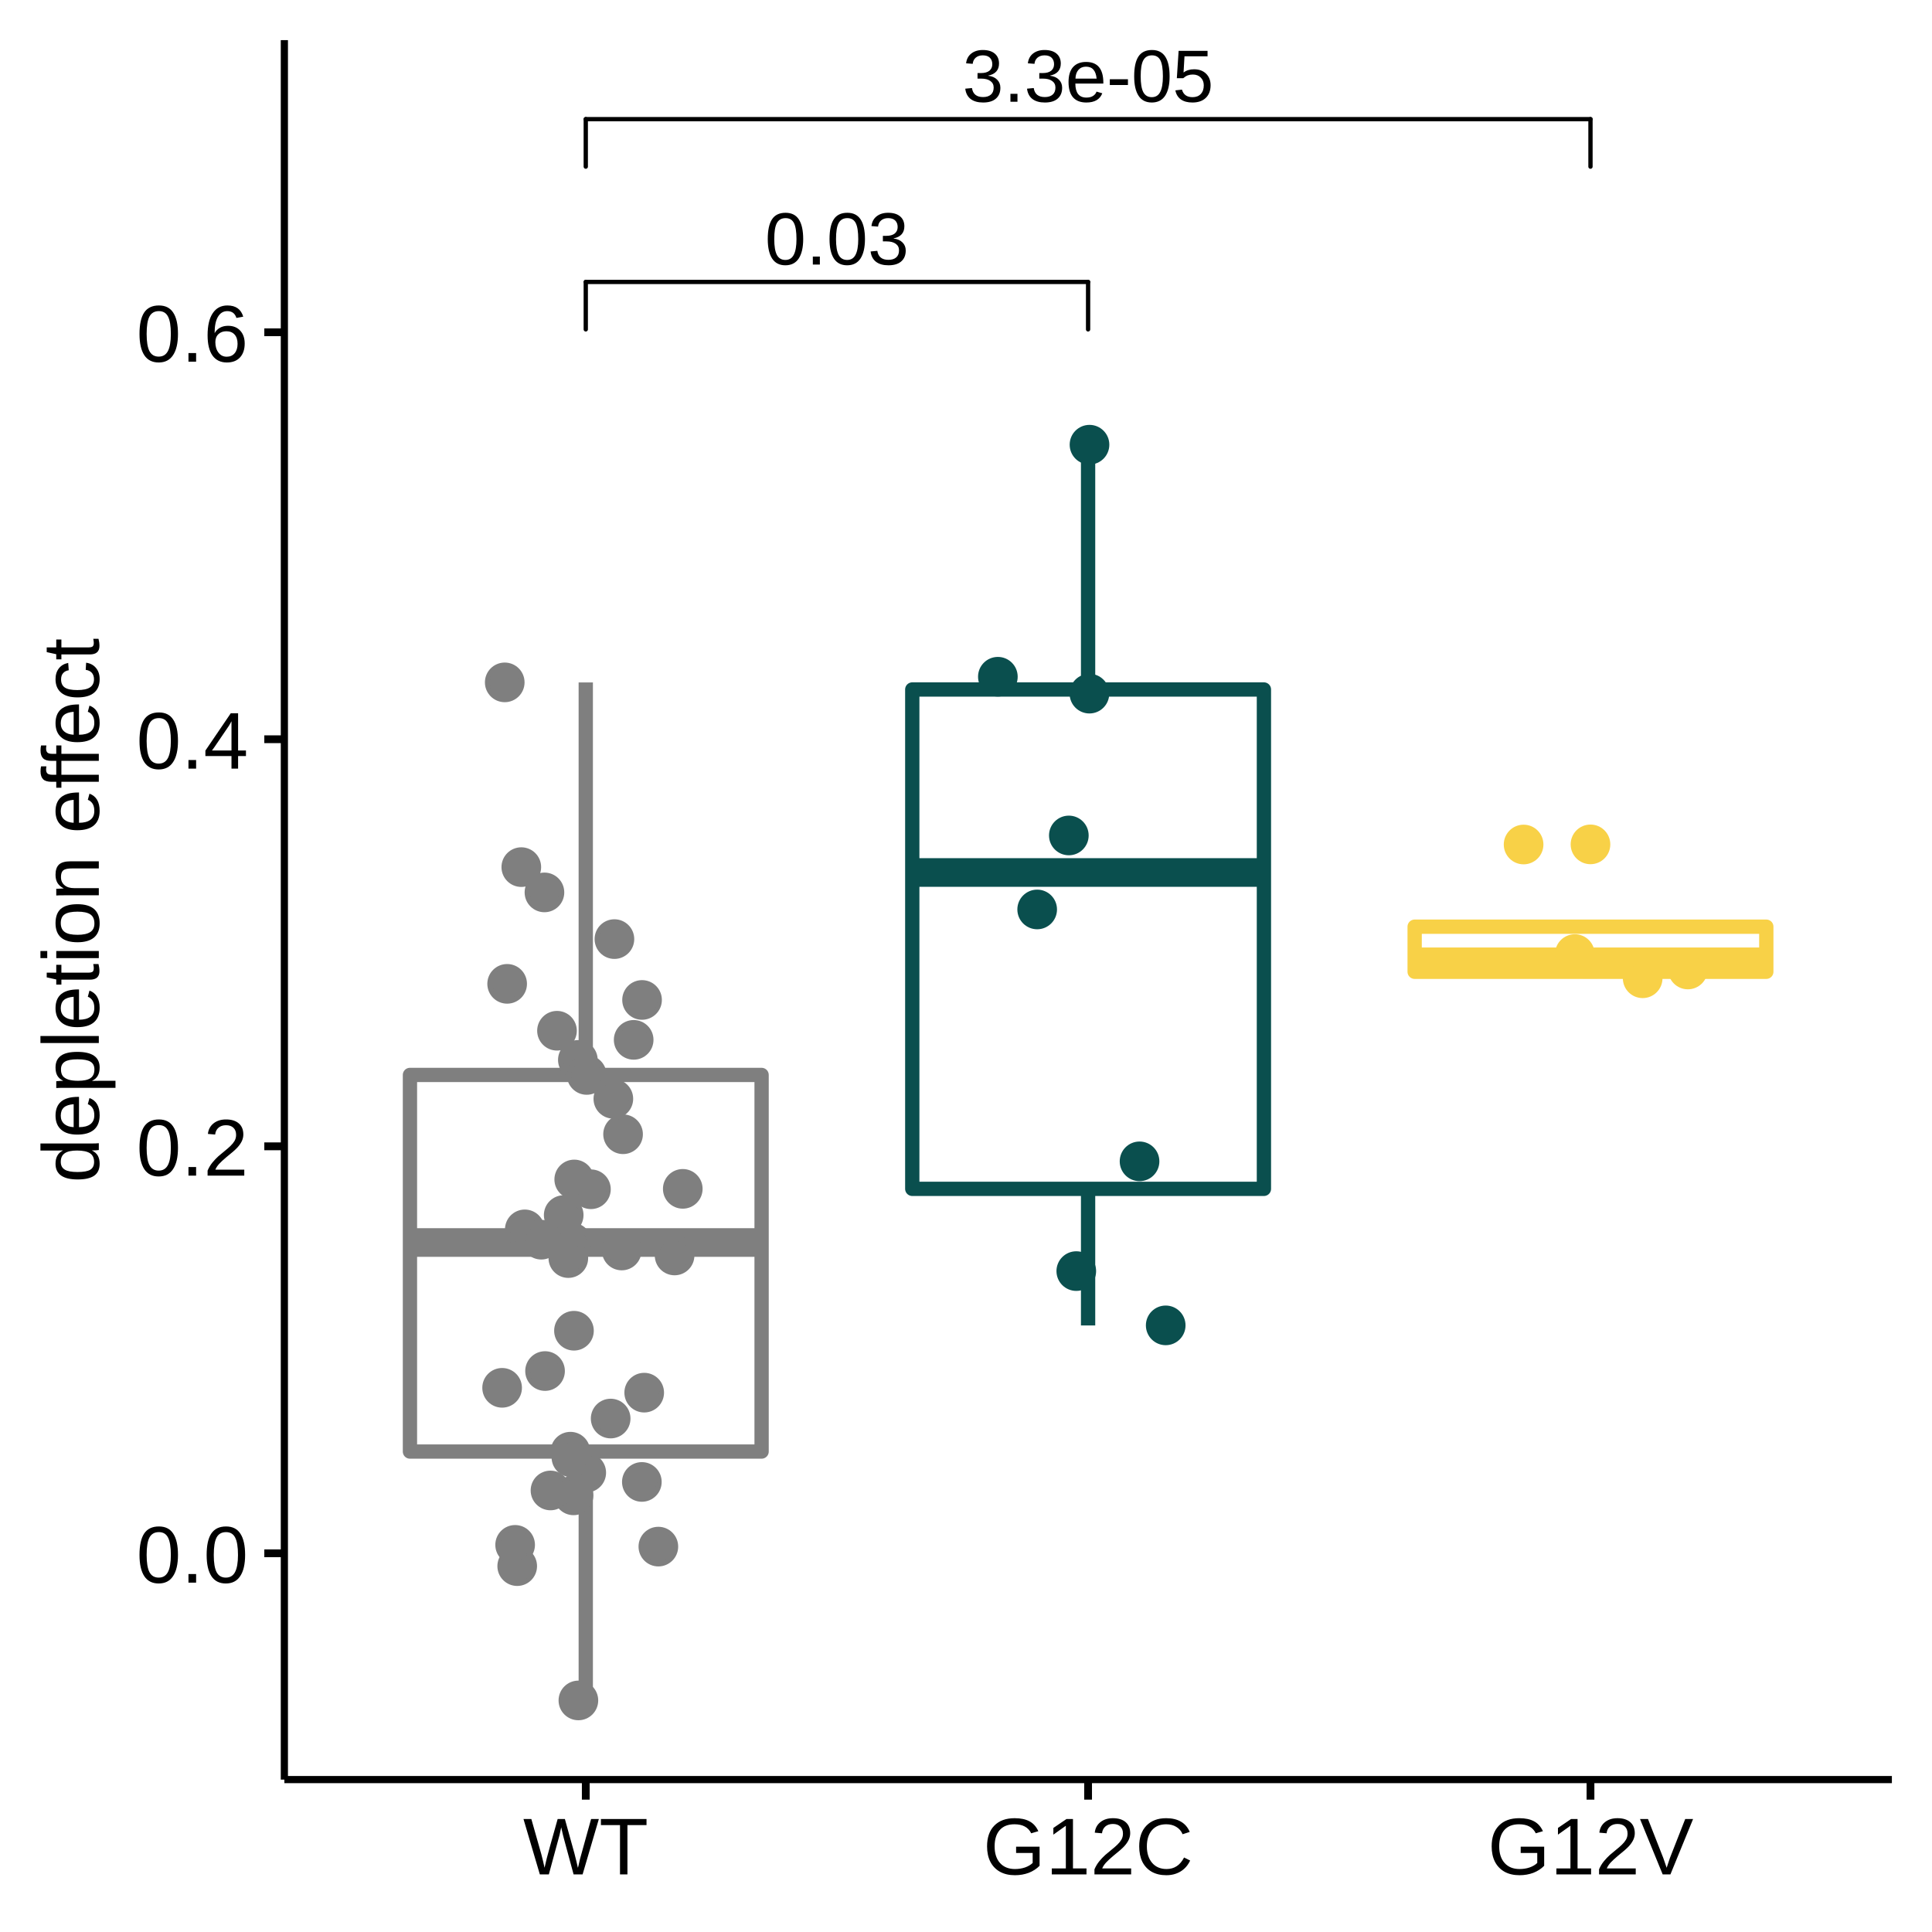
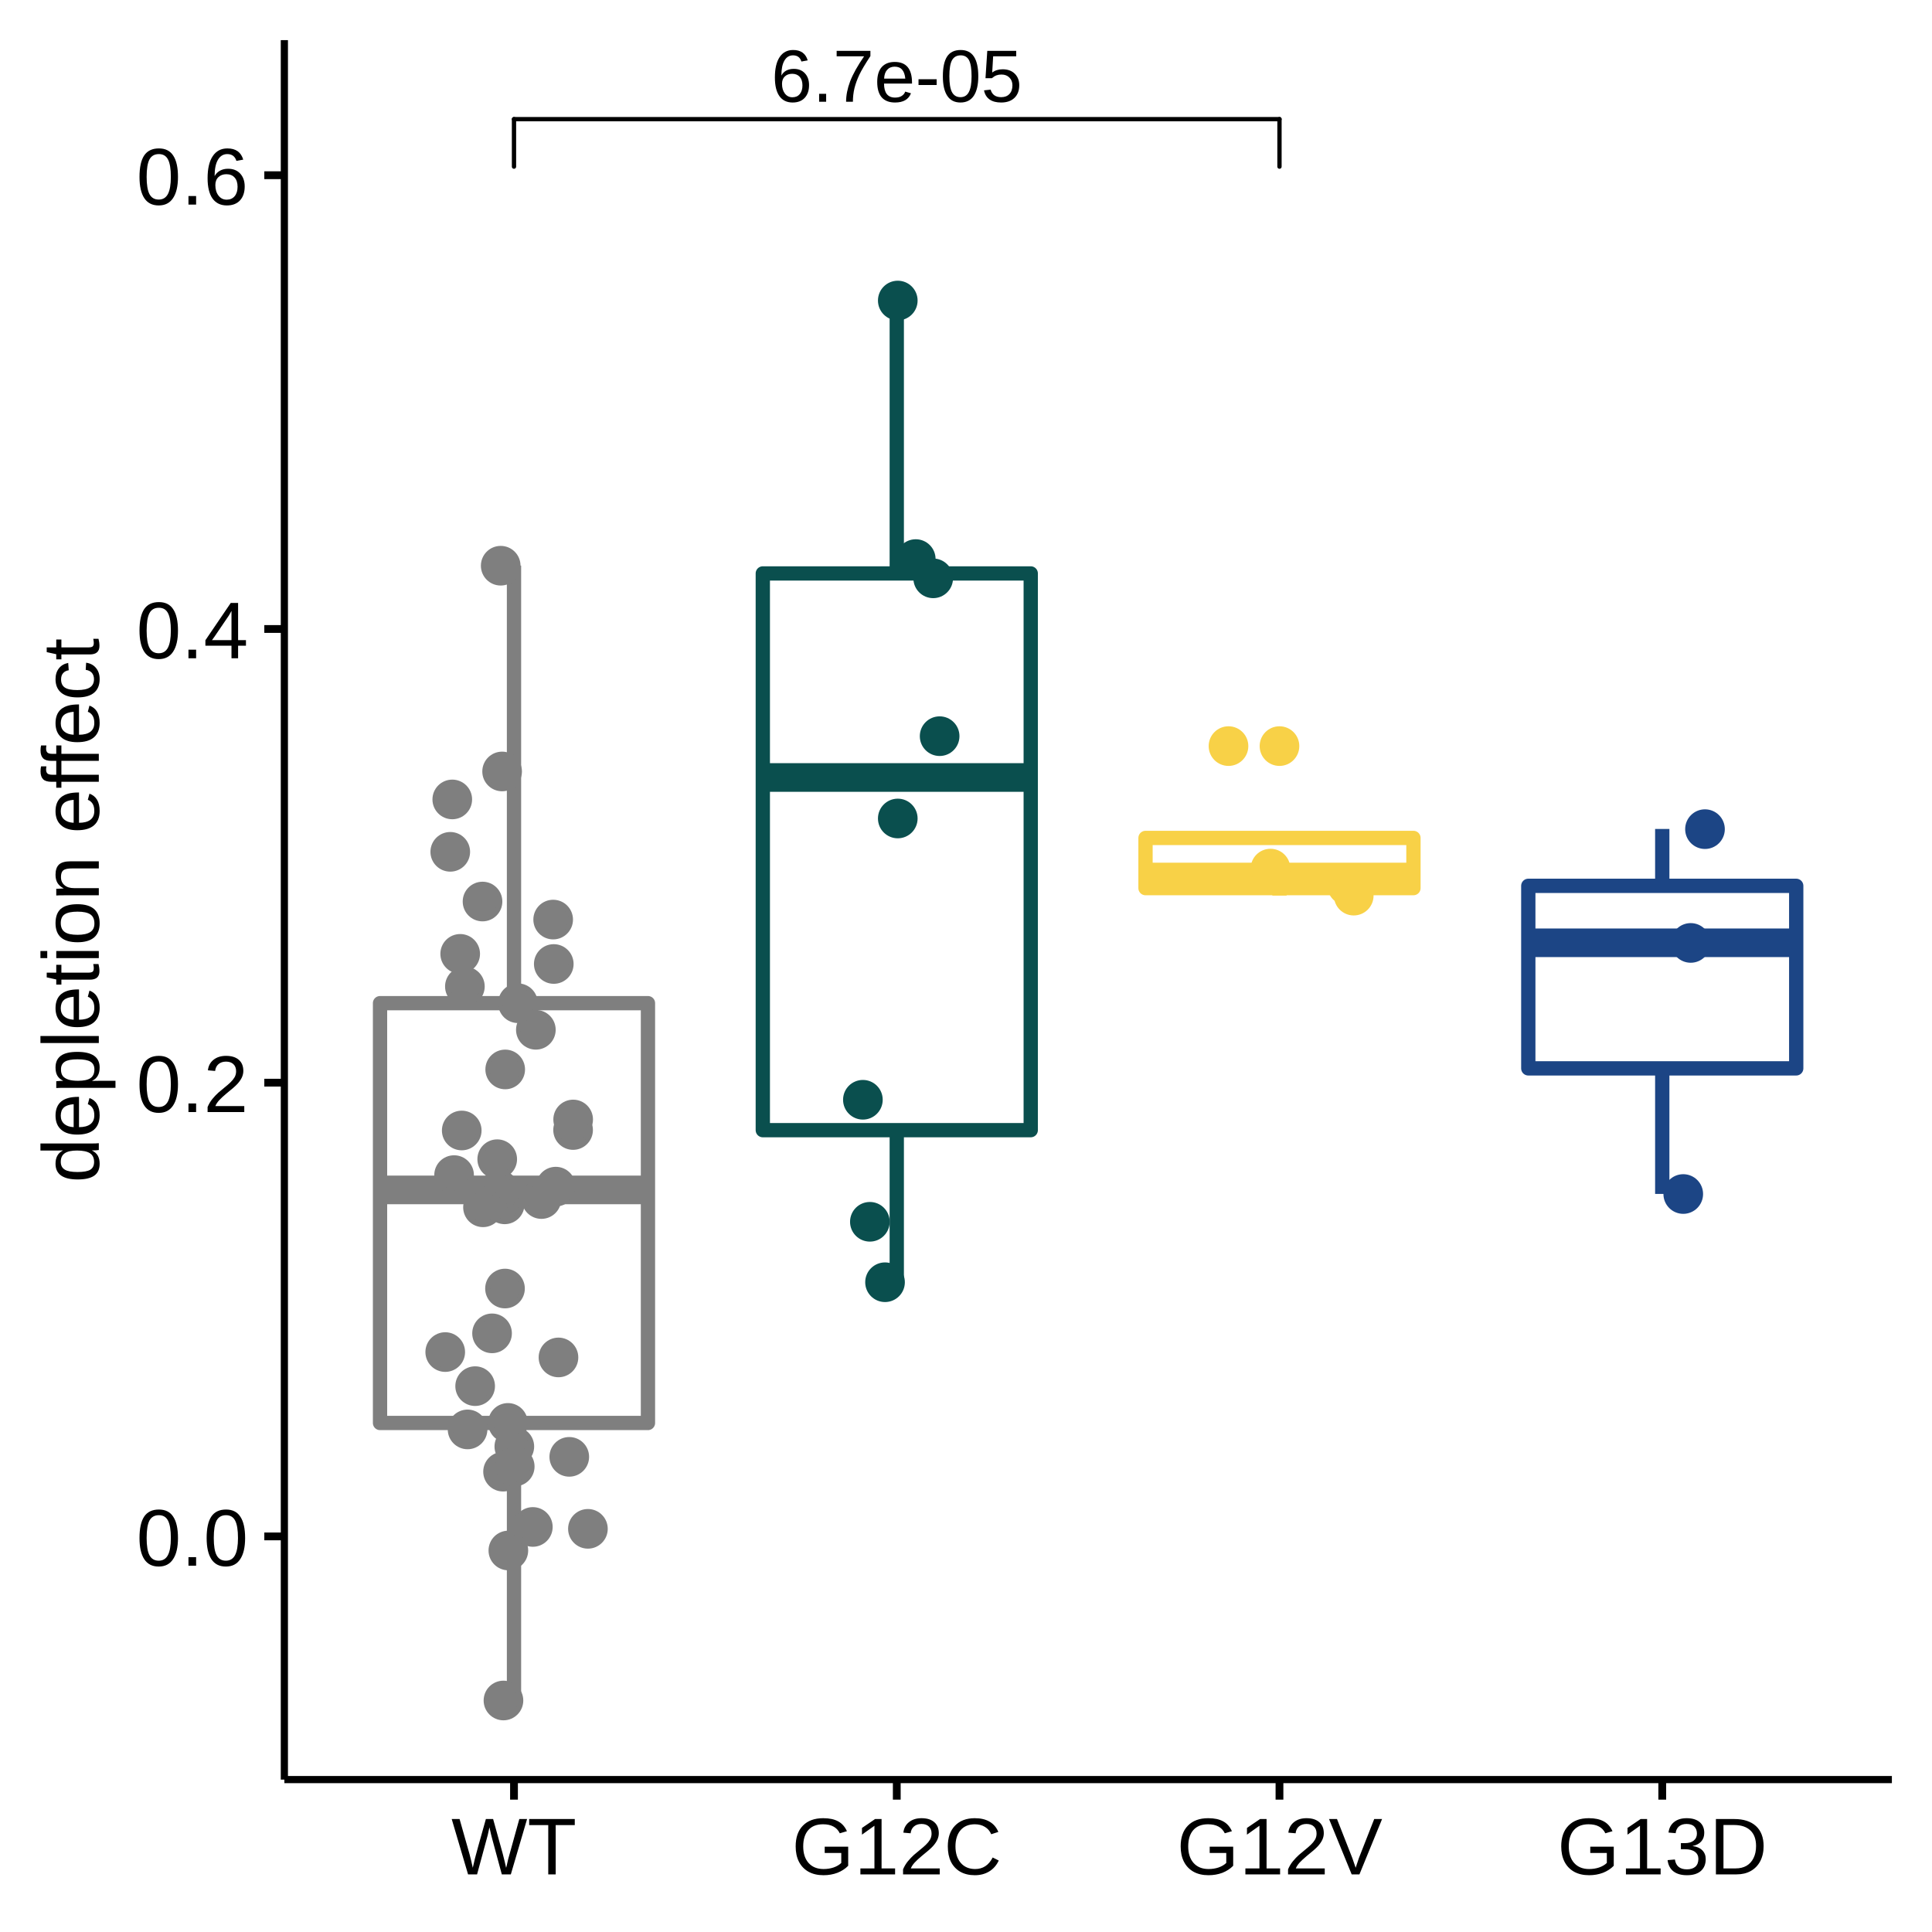
<svg xmlns="http://www.w3.org/2000/svg" viewBox="0 0 288.00 288.00">
  <defs>
    <style type="text/css">
    line, polyline, polygon, path, rect, circle {
      fill: none;
      stroke: #000000;
      stroke-linecap: round;
      stroke-linejoin: round;
      stroke-miterlimit: 10.00;
    }
  </style>
  </defs>
  <rect width="100%" height="100%" style="stroke: none; fill: #FFFFFF;" />
  <rect x="0.00" y="0.00" width="288.00" height="288.00" style="stroke-width: 1.16; stroke: #FFFFFF; fill: #FFFFFF;" />
  <defs>
    <clipPath id="cpNDIuMzl8MjgyLjAyfDI2NS4yOHw1Ljk4">
      <rect x="42.39" y="5.98" width="239.64" height="259.31" />
    </clipPath>
  </defs>
  <rect x="42.39" y="5.98" width="239.64" height="259.31" style="stroke-width: 1.16; stroke: none; fill: #FFFFFF;" clip-path="url(#cpNDIuMzl8MjgyLjAyfDI2NS4yOHw1Ljk4)" />
-   <line x1="87.32" y1="160.24" x2="87.32" y2="101.73" style="stroke-width: 2.13; stroke: #7F7F7F; stroke-linecap: butt;" clip-path="url(#cpNDIuMzl8MjgyLjAyfDI2NS4yOHw1Ljk4)" />
-   <line x1="87.32" y1="216.38" x2="87.32" y2="253.50" style="stroke-width: 2.13; stroke: #7F7F7F; stroke-linecap: butt;" clip-path="url(#cpNDIuMzl8MjgyLjAyfDI2NS4yOHw1Ljk4)" />
-   <polygon points="61.11,160.24 61.11,216.38 113.53,216.38 113.53,160.24 61.11,160.24 " style="stroke-width: 2.13; stroke: #7F7F7F; fill: #FFFFFF;" clip-path="url(#cpNDIuMzl8MjgyLjAyfDI2NS4yOHw1Ljk4)" />
-   <line x1="61.11" y1="185.22" x2="113.53" y2="185.22" style="stroke-width: 4.27; stroke: #7F7F7F; stroke-linecap: butt;" clip-path="url(#cpNDIuMzl8MjgyLjAyfDI2NS4yOHw1Ljk4)" />
-   <line x1="162.20" y1="102.78" x2="162.20" y2="66.30" style="stroke-width: 2.13; stroke: #0A4F4E; stroke-linecap: butt;" clip-path="url(#cpNDIuMzl8MjgyLjAyfDI2NS4yOHw1Ljk4)" />
-   <line x1="162.20" y1="177.22" x2="162.20" y2="197.58" style="stroke-width: 2.13; stroke: #0A4F4E; stroke-linecap: butt;" clip-path="url(#cpNDIuMzl8MjgyLjAyfDI2NS4yOHw1Ljk4)" />
-   <polygon points="135.99,102.78 135.99,177.22 188.41,177.22 188.41,102.78 135.99,102.78 " style="stroke-width: 2.13; stroke: #0A4F4E; fill: #FFFFFF;" clip-path="url(#cpNDIuMzl8MjgyLjAyfDI2NS4yOHw1Ljk4)" />
-   <line x1="135.99" y1="130.06" x2="188.41" y2="130.06" style="stroke-width: 4.27; stroke: #0A4F4E; stroke-linecap: butt;" clip-path="url(#cpNDIuMzl8MjgyLjAyfDI2NS4yOHw1Ljk4)" />
-   <circle cx="237.09" cy="125.87" r="1.95pt" style="stroke-width: 0.71; stroke: #F8D147; fill: #F8D147;" clip-path="url(#cpNDIuMzl8MjgyLjAyfDI2NS4yOHw1Ljk4)" />
-   <line x1="237.09" y1="138.14" x2="237.09" y2="138.14" style="stroke-width: 2.13; stroke: #F8D147; stroke-linecap: butt;" clip-path="url(#cpNDIuMzl8MjgyLjAyfDI2NS4yOHw1Ljk4)" />
-   <line x1="237.09" y1="144.86" x2="237.09" y2="145.85" style="stroke-width: 2.13; stroke: #F8D147; stroke-linecap: butt;" clip-path="url(#cpNDIuMzl8MjgyLjAyfDI2NS4yOHw1Ljk4)" />
-   <polygon points="210.88,138.14 210.88,144.86 263.30,144.86 263.30,138.14 210.88,138.14 " style="stroke-width: 2.13; stroke: #F8D147; fill: #FFFFFF;" clip-path="url(#cpNDIuMzl8MjgyLjAyfDI2NS4yOHw1Ljk4)" />
-   <line x1="210.88" y1="143.38" x2="263.30" y2="143.38" style="stroke-width: 4.27; stroke: #F8D147; stroke-linecap: butt;" clip-path="url(#cpNDIuMzl8MjgyLjAyfDI2NS4yOHw1Ljk4)" />
-   <circle cx="85.56" cy="198.37" r="1.95pt" style="stroke-width: 0.71; stroke: #7F7F7F; fill: #7F7F7F;" clip-path="url(#cpNDIuMzl8MjgyLjAyfDI2NS4yOHw1Ljk4)" />
-   <circle cx="87.39" cy="219.53" r="1.95pt" style="stroke-width: 0.71; stroke: #7F7F7F; fill: #7F7F7F;" clip-path="url(#cpNDIuMzl8MjgyLjAyfDI2NS4yOHw1Ljk4)" />
-   <circle cx="96.03" cy="207.60" r="1.95pt" style="stroke-width: 0.71; stroke: #7F7F7F; fill: #7F7F7F;" clip-path="url(#cpNDIuMzl8MjgyLjAyfDI2NS4yOHw1Ljk4)" />
-   <circle cx="227.12" cy="125.89" r="1.95pt" style="stroke-width: 0.71; stroke: #F8D147; fill: #F8D147;" clip-path="url(#cpNDIuMzl8MjgyLjAyfDI2NS4yOHw1Ljk4)" />
-   <circle cx="92.68" cy="186.41" r="1.95pt" style="stroke-width: 0.71; stroke: #7F7F7F; fill: #7F7F7F;" clip-path="url(#cpNDIuMzl8MjgyLjAyfDI2NS4yOHw1Ljk4)" />
-   <circle cx="162.41" cy="66.29" r="1.95pt" style="stroke-width: 0.71; stroke: #0A4F4E; fill: #0A4F4E;" clip-path="url(#cpNDIuMzl8MjgyLjAyfDI2NS4yOHw1Ljk4)" />
-   <circle cx="84.03" cy="181.13" r="1.95pt" style="stroke-width: 0.71; stroke: #7F7F7F; fill: #7F7F7F;" clip-path="url(#cpNDIuMzl8MjgyLjAyfDI2NS4yOHw1Ljk4)" />
-   <circle cx="91.43" cy="163.80" r="1.95pt" style="stroke-width: 0.71; stroke: #7F7F7F; fill: #7F7F7F;" clip-path="url(#cpNDIuMzl8MjgyLjAyfDI2NS4yOHw1Ljk4)" />
-   <circle cx="91.59" cy="139.99" r="1.95pt" style="stroke-width: 0.71; stroke: #7F7F7F; fill: #7F7F7F;" clip-path="url(#cpNDIuMzl8MjgyLjAyfDI2NS4yOHw1Ljk4)" />
-   <circle cx="74.85" cy="206.88" r="1.95pt" style="stroke-width: 0.71; stroke: #7F7F7F; fill: #7F7F7F;" clip-path="url(#cpNDIuMzl8MjgyLjAyfDI2NS4yOHw1Ljk4)" />
-   <circle cx="95.68" cy="220.91" r="1.95pt" style="stroke-width: 0.71; stroke: #7F7F7F; fill: #7F7F7F;" clip-path="url(#cpNDIuMzl8MjgyLjAyfDI2NS4yOHw1Ljk4)" />
-   <circle cx="148.75" cy="100.88" r="1.95pt" style="stroke-width: 0.71; stroke: #0A4F4E; fill: #0A4F4E;" clip-path="url(#cpNDIuMzl8MjgyLjAyfDI2NS4yOHw1Ljk4)" />
-   <circle cx="98.14" cy="230.55" r="1.95pt" style="stroke-width: 0.71; stroke: #7F7F7F; fill: #7F7F7F;" clip-path="url(#cpNDIuMzl8MjgyLjAyfDI2NS4yOHw1Ljk4)" />
-   <circle cx="91.03" cy="211.46" r="1.95pt" style="stroke-width: 0.71; stroke: #7F7F7F; fill: #7F7F7F;" clip-path="url(#cpNDIuMzl8MjgyLjAyfDI2NS4yOHw1Ljk4)" />
-   <circle cx="101.78" cy="177.22" r="1.95pt" style="stroke-width: 0.71; stroke: #7F7F7F; fill: #7F7F7F;" clip-path="url(#cpNDIuMzl8MjgyLjAyfDI2NS4yOHw1Ljk4)" />
-   <circle cx="154.61" cy="135.57" r="1.95pt" style="stroke-width: 0.71; stroke: #0A4F4E; fill: #0A4F4E;" clip-path="url(#cpNDIuMzl8MjgyLjAyfDI2NS4yOHw1Ljk4)" />
-   <circle cx="173.77" cy="197.57" r="1.95pt" style="stroke-width: 0.71; stroke: #0A4F4E; fill: #0A4F4E;" clip-path="url(#cpNDIuMzl8MjgyLjAyfDI2NS4yOHw1Ljk4)" />
-   <circle cx="162.40" cy="103.40" r="1.95pt" style="stroke-width: 0.71; stroke: #0A4F4E; fill: #0A4F4E;" clip-path="url(#cpNDIuMzl8MjgyLjAyfDI2NS4yOHw1Ljk4)" />
-   <circle cx="85.03" cy="216.40" r="1.95pt" style="stroke-width: 0.71; stroke: #7F7F7F; fill: #7F7F7F;" clip-path="url(#cpNDIuMzl8MjgyLjAyfDI2NS4yOHw1Ljk4)" />
-   <circle cx="94.46" cy="155.01" r="1.95pt" style="stroke-width: 0.71; stroke: #7F7F7F; fill: #7F7F7F;" clip-path="url(#cpNDIuMzl8MjgyLjAyfDI2NS4yOHw1Ljk4)" />
-   <circle cx="86.14" cy="158.00" r="1.95pt" style="stroke-width: 0.71; stroke: #7F7F7F; fill: #7F7F7F;" clip-path="url(#cpNDIuMzl8MjgyLjAyfDI2NS4yOHw1Ljk4)" />
-   <circle cx="244.87" cy="145.83" r="1.95pt" style="stroke-width: 0.71; stroke: #F8D147; fill: #F8D147;" clip-path="url(#cpNDIuMzl8MjgyLjAyfDI2NS4yOHw1Ljk4)" />
-   <circle cx="77.71" cy="129.26" r="1.95pt" style="stroke-width: 0.71; stroke: #7F7F7F; fill: #7F7F7F;" clip-path="url(#cpNDIuMzl8MjgyLjAyfDI2NS4yOHw1Ljk4)" />
-   <circle cx="251.61" cy="144.52" r="1.95pt" style="stroke-width: 0.71; stroke: #F8D147; fill: #F8D147;" clip-path="url(#cpNDIuMzl8MjgyLjAyfDI2NS4yOHw1Ljk4)" />
-   <circle cx="234.76" cy="142.22" r="1.95pt" style="stroke-width: 0.71; stroke: #F8D147; fill: #F8D147;" clip-path="url(#cpNDIuMzl8MjgyLjAyfDI2NS4yOHw1Ljk4)" />
-   <circle cx="100.56" cy="187.15" r="1.95pt" style="stroke-width: 0.71; stroke: #7F7F7F; fill: #7F7F7F;" clip-path="url(#cpNDIuMzl8MjgyLjAyfDI2NS4yOHw1Ljk4)" />
-   <circle cx="160.44" cy="189.48" r="1.95pt" style="stroke-width: 0.71; stroke: #0A4F4E; fill: #0A4F4E;" clip-path="url(#cpNDIuMzl8MjgyLjAyfDI2NS4yOHw1Ljk4)" />
-   <circle cx="85.50" cy="222.91" r="1.95pt" style="stroke-width: 0.71; stroke: #7F7F7F; fill: #7F7F7F;" clip-path="url(#cpNDIuMzl8MjgyLjAyfDI2NS4yOHw1Ljk4)" />
-   <circle cx="82.06" cy="222.18" r="1.95pt" style="stroke-width: 0.71; stroke: #7F7F7F; fill: #7F7F7F;" clip-path="url(#cpNDIuMzl8MjgyLjAyfDI2NS4yOHw1Ljk4)" />
-   <circle cx="85.18" cy="217.24" r="1.95pt" style="stroke-width: 0.71; stroke: #7F7F7F; fill: #7F7F7F;" clip-path="url(#cpNDIuMzl8MjgyLjAyfDI2NS4yOHw1Ljk4)" />
-   <circle cx="87.46" cy="160.24" r="1.95pt" style="stroke-width: 0.71; stroke: #7F7F7F; fill: #7F7F7F;" clip-path="url(#cpNDIuMzl8MjgyLjAyfDI2NS4yOHw1Ljk4)" />
-   <circle cx="78.23" cy="183.26" r="1.95pt" style="stroke-width: 0.71; stroke: #7F7F7F; fill: #7F7F7F;" clip-path="url(#cpNDIuMzl8MjgyLjAyfDI2NS4yOHw1Ljk4)" />
-   <circle cx="88.09" cy="177.28" r="1.95pt" style="stroke-width: 0.71; stroke: #7F7F7F; fill: #7F7F7F;" clip-path="url(#cpNDIuMzl8MjgyLjAyfDI2NS4yOHw1Ljk4)" />
-   <circle cx="75.60" cy="146.66" r="1.95pt" style="stroke-width: 0.71; stroke: #7F7F7F; fill: #7F7F7F;" clip-path="url(#cpNDIuMzl8MjgyLjAyfDI2NS4yOHw1Ljk4)" />
-   <circle cx="77.10" cy="233.46" r="1.95pt" style="stroke-width: 0.71; stroke: #7F7F7F; fill: #7F7F7F;" clip-path="url(#cpNDIuMzl8MjgyLjAyfDI2NS4yOHw1Ljk4)" />
-   <circle cx="81.16" cy="133.03" r="1.95pt" style="stroke-width: 0.71; stroke: #7F7F7F; fill: #7F7F7F;" clip-path="url(#cpNDIuMzl8MjgyLjAyfDI2NS4yOHw1Ljk4)" />
-   <circle cx="86.22" cy="253.48" r="1.95pt" style="stroke-width: 0.71; stroke: #7F7F7F; fill: #7F7F7F;" clip-path="url(#cpNDIuMzl8MjgyLjAyfDI2NS4yOHw1Ljk4)" />
-   <circle cx="75.24" cy="101.72" r="1.95pt" style="stroke-width: 0.71; stroke: #7F7F7F; fill: #7F7F7F;" clip-path="url(#cpNDIuMzl8MjgyLjAyfDI2NS4yOHw1Ljk4)" />
-   <circle cx="85.26" cy="185.22" r="1.95pt" style="stroke-width: 0.71; stroke: #7F7F7F; fill: #7F7F7F;" clip-path="url(#cpNDIuMzl8MjgyLjAyfDI2NS4yOHw1Ljk4)" />
-   <circle cx="84.72" cy="187.54" r="1.95pt" style="stroke-width: 0.71; stroke: #7F7F7F; fill: #7F7F7F;" clip-path="url(#cpNDIuMzl8MjgyLjAyfDI2NS4yOHw1Ljk4)" />
-   <circle cx="159.33" cy="124.54" r="1.95pt" style="stroke-width: 0.71; stroke: #0A4F4E; fill: #0A4F4E;" clip-path="url(#cpNDIuMzl8MjgyLjAyfDI2NS4yOHw1Ljk4)" />
-   <circle cx="81.25" cy="204.38" r="1.95pt" style="stroke-width: 0.71; stroke: #7F7F7F; fill: #7F7F7F;" clip-path="url(#cpNDIuMzl8MjgyLjAyfDI2NS4yOHw1Ljk4)" />
-   <circle cx="95.71" cy="149.06" r="1.95pt" style="stroke-width: 0.71; stroke: #7F7F7F; fill: #7F7F7F;" clip-path="url(#cpNDIuMzl8MjgyLjAyfDI2NS4yOHw1Ljk4)" />
-   <circle cx="83.03" cy="153.65" r="1.95pt" style="stroke-width: 0.71; stroke: #7F7F7F; fill: #7F7F7F;" clip-path="url(#cpNDIuMzl8MjgyLjAyfDI2NS4yOHw1Ljk4)" />
-   <circle cx="169.87" cy="173.12" r="1.95pt" style="stroke-width: 0.71; stroke: #0A4F4E; fill: #0A4F4E;" clip-path="url(#cpNDIuMzl8MjgyLjAyfDI2NS4yOHw1Ljk4)" />
-   <circle cx="92.88" cy="169.08" r="1.95pt" style="stroke-width: 0.71; stroke: #7F7F7F; fill: #7F7F7F;" clip-path="url(#cpNDIuMzl8MjgyLjAyfDI2NS4yOHw1Ljk4)" />
-   <circle cx="76.79" cy="230.29" r="1.95pt" style="stroke-width: 0.71; stroke: #7F7F7F; fill: #7F7F7F;" clip-path="url(#cpNDIuMzl8MjgyLjAyfDI2NS4yOHw1Ljk4)" />
-   <circle cx="80.69" cy="184.80" r="1.95pt" style="stroke-width: 0.71; stroke: #7F7F7F; fill: #7F7F7F;" clip-path="url(#cpNDIuMzl8MjgyLjAyfDI2NS4yOHw1Ljk4)" />
-   <circle cx="85.60" cy="175.82" r="1.95pt" style="stroke-width: 0.71; stroke: #7F7F7F; fill: #7F7F7F;" clip-path="url(#cpNDIuMzl8MjgyLjAyfDI2NS4yOHw1Ljk4)" />
+   <line x1="76.62" y1="149.54" x2="76.62" y2="84.31" style="stroke-width: 2.13; stroke: #7F7F7F; stroke-linecap: butt;" clip-path="url(#cpNDIuMzl8MjgyLjAyfDI2NS4yOHw1Ljk4)" />
+   <line x1="76.62" y1="212.12" x2="76.62" y2="253.50" style="stroke-width: 2.13; stroke: #7F7F7F; stroke-linecap: butt;" clip-path="url(#cpNDIuMzl8MjgyLjAyfDI2NS4yOHw1Ljk4)" />
+   <polygon points="56.65,149.54 56.65,212.12 96.59,212.12 96.59,149.54 56.65,149.54 " style="stroke-width: 2.13; stroke: #7F7F7F; fill: #FFFFFF;" clip-path="url(#cpNDIuMzl8MjgyLjAyfDI2NS4yOHw1Ljk4)" />
+   <line x1="56.65" y1="177.38" x2="96.59" y2="177.38" style="stroke-width: 4.27; stroke: #7F7F7F; stroke-linecap: butt;" clip-path="url(#cpNDIuMzl8MjgyLjAyfDI2NS4yOHw1Ljk4)" />
+   <line x1="133.68" y1="85.48" x2="133.68" y2="44.82" style="stroke-width: 2.13; stroke: #0A4F4E; stroke-linecap: butt;" clip-path="url(#cpNDIuMzl8MjgyLjAyfDI2NS4yOHw1Ljk4)" />
+   <line x1="133.68" y1="168.47" x2="133.68" y2="191.16" style="stroke-width: 2.13; stroke: #0A4F4E; stroke-linecap: butt;" clip-path="url(#cpNDIuMzl8MjgyLjAyfDI2NS4yOHw1Ljk4)" />
+   <polygon points="113.71,85.48 113.71,168.47 153.65,168.47 153.65,85.48 113.71,85.48 " style="stroke-width: 2.13; stroke: #0A4F4E; fill: #FFFFFF;" clip-path="url(#cpNDIuMzl8MjgyLjAyfDI2NS4yOHw1Ljk4)" />
+   <line x1="113.71" y1="115.90" x2="153.65" y2="115.90" style="stroke-width: 4.27; stroke: #0A4F4E; stroke-linecap: butt;" clip-path="url(#cpNDIuMzl8MjgyLjAyfDI2NS4yOHw1Ljk4)" />
+   <circle cx="190.73" cy="111.22" r="1.95pt" style="stroke-width: 0.71; stroke: #F8D147; fill: #F8D147;" clip-path="url(#cpNDIuMzl8MjgyLjAyfDI2NS4yOHw1Ljk4)" />
+   <line x1="190.73" y1="124.91" x2="190.73" y2="124.91" style="stroke-width: 2.13; stroke: #F8D147; stroke-linecap: butt;" clip-path="url(#cpNDIuMzl8MjgyLjAyfDI2NS4yOHw1Ljk4)" />
+   <line x1="190.73" y1="132.39" x2="190.73" y2="133.50" style="stroke-width: 2.13; stroke: #F8D147; stroke-linecap: butt;" clip-path="url(#cpNDIuMzl8MjgyLjAyfDI2NS4yOHw1Ljk4)" />
+   <polygon points="170.76,124.91 170.76,132.39 210.70,132.39 210.70,124.91 170.76,124.91 " style="stroke-width: 2.13; stroke: #F8D147; fill: #FFFFFF;" clip-path="url(#cpNDIuMzl8MjgyLjAyfDI2NS4yOHw1Ljk4)" />
+   <line x1="170.76" y1="130.74" x2="210.70" y2="130.74" style="stroke-width: 4.27; stroke: #F8D147; stroke-linecap: butt;" clip-path="url(#cpNDIuMzl8MjgyLjAyfDI2NS4yOHw1Ljk4)" />
+   <line x1="247.79" y1="132.05" x2="247.79" y2="123.57" style="stroke-width: 2.13; stroke: #1C4585; stroke-linecap: butt;" clip-path="url(#cpNDIuMzl8MjgyLjAyfDI2NS4yOHw1Ljk4)" />
+   <line x1="247.79" y1="159.26" x2="247.79" y2="177.98" style="stroke-width: 2.13; stroke: #1C4585; stroke-linecap: butt;" clip-path="url(#cpNDIuMzl8MjgyLjAyfDI2NS4yOHw1Ljk4)" />
+   <polygon points="227.82,132.05 227.82,159.26 267.76,159.26 267.76,132.05 227.82,132.05 " style="stroke-width: 2.13; stroke: #1C4585; fill: #FFFFFF;" clip-path="url(#cpNDIuMzl8MjgyLjAyfDI2NS4yOHw1Ljk4)" />
+   <line x1="227.82" y1="140.54" x2="267.76" y2="140.54" style="stroke-width: 4.27; stroke: #1C4585; stroke-linecap: butt;" clip-path="url(#cpNDIuMzl8MjgyLjAyfDI2NS4yOHw1Ljk4)" />
+   <circle cx="75.28" cy="192.08" r="1.95pt" style="stroke-width: 0.71; stroke: #7F7F7F; fill: #7F7F7F;" clip-path="url(#cpNDIuMzl8MjgyLjAyfDI2NS4yOHw1Ljk4)" />
+   <circle cx="76.67" cy="215.63" r="1.95pt" style="stroke-width: 0.71; stroke: #7F7F7F; fill: #7F7F7F;" clip-path="url(#cpNDIuMzl8MjgyLjAyfDI2NS4yOHw1Ljk4)" />
+   <circle cx="83.25" cy="202.35" r="1.95pt" style="stroke-width: 0.71; stroke: #7F7F7F; fill: #7F7F7F;" clip-path="url(#cpNDIuMzl8MjgyLjAyfDI2NS4yOHw1Ljk4)" />
+   <circle cx="183.13" cy="111.22" r="1.95pt" style="stroke-width: 0.71; stroke: #F8D147; fill: #F8D147;" clip-path="url(#cpNDIuMzl8MjgyLjAyfDI2NS4yOHw1Ljk4)" />
+   <circle cx="80.71" cy="178.74" r="1.95pt" style="stroke-width: 0.71; stroke: #7F7F7F; fill: #7F7F7F;" clip-path="url(#cpNDIuMzl8MjgyLjAyfDI2NS4yOHw1Ljk4)" />
+   <circle cx="133.83" cy="44.80" r="1.95pt" style="stroke-width: 0.71; stroke: #0A4F4E; fill: #0A4F4E;" clip-path="url(#cpNDIuMzl8MjgyLjAyfDI2NS4yOHw1Ljk4)" />
+   <circle cx="74.12" cy="172.80" r="1.95pt" style="stroke-width: 0.71; stroke: #7F7F7F; fill: #7F7F7F;" clip-path="url(#cpNDIuMzl8MjgyLjAyfDI2NS4yOHw1Ljk4)" />
+   <circle cx="250.92" cy="177.99" r="1.95pt" style="stroke-width: 0.71; stroke: #1C4585; fill: #1C4585;" clip-path="url(#cpNDIuMzl8MjgyLjAyfDI2NS4yOHw1Ljk4)" />
+   <circle cx="79.88" cy="153.51" r="1.95pt" style="stroke-width: 0.71; stroke: #7F7F7F; fill: #7F7F7F;" clip-path="url(#cpNDIuMzl8MjgyLjAyfDI2NS4yOHw1Ljk4)" />
+   <circle cx="67.12" cy="126.98" r="1.95pt" style="stroke-width: 0.71; stroke: #7F7F7F; fill: #7F7F7F;" clip-path="url(#cpNDIuMzl8MjgyLjAyfDI2NS4yOHw1Ljk4)" />
+   <circle cx="254.16" cy="123.60" r="1.95pt" style="stroke-width: 0.71; stroke: #1C4585; fill: #1C4585;" clip-path="url(#cpNDIuMzl8MjgyLjAyfDI2NS4yOHw1Ljk4)" />
+   <circle cx="66.37" cy="201.55" r="1.95pt" style="stroke-width: 0.71; stroke: #7F7F7F; fill: #7F7F7F;" clip-path="url(#cpNDIuMzl8MjgyLjAyfDI2NS4yOHw1Ljk4)" />
+   <circle cx="84.86" cy="217.17" r="1.95pt" style="stroke-width: 0.71; stroke: #7F7F7F; fill: #7F7F7F;" clip-path="url(#cpNDIuMzl8MjgyLjAyfDI2NS4yOHw1Ljk4)" />
+   <circle cx="136.51" cy="83.34" r="1.95pt" style="stroke-width: 0.71; stroke: #0A4F4E; fill: #0A4F4E;" clip-path="url(#cpNDIuMzl8MjgyLjAyfDI2NS4yOHw1Ljk4)" />
+   <circle cx="87.64" cy="227.90" r="1.95pt" style="stroke-width: 0.71; stroke: #7F7F7F; fill: #7F7F7F;" clip-path="url(#cpNDIuMzl8MjgyLjAyfDI2NS4yOHw1Ljk4)" />
+   <circle cx="70.83" cy="206.63" r="1.95pt" style="stroke-width: 0.71; stroke: #7F7F7F; fill: #7F7F7F;" clip-path="url(#cpNDIuMzl8MjgyLjAyfDI2NS4yOHw1Ljk4)" />
+   <circle cx="85.43" cy="168.45" r="1.95pt" style="stroke-width: 0.71; stroke: #7F7F7F; fill: #7F7F7F;" clip-path="url(#cpNDIuMzl8MjgyLjAyfDI2NS4yOHw1Ljk4)" />
+   <circle cx="133.83" cy="122.01" r="1.95pt" style="stroke-width: 0.71; stroke: #0A4F4E; fill: #0A4F4E;" clip-path="url(#cpNDIuMzl8MjgyLjAyfDI2NS4yOHw1Ljk4)" />
+   <circle cx="131.93" cy="191.14" r="1.95pt" style="stroke-width: 0.71; stroke: #0A4F4E; fill: #0A4F4E;" clip-path="url(#cpNDIuMzl8MjgyLjAyfDI2NS4yOHw1Ljk4)" />
+   <circle cx="139.11" cy="86.21" r="1.95pt" style="stroke-width: 0.71; stroke: #0A4F4E; fill: #0A4F4E;" clip-path="url(#cpNDIuMzl8MjgyLjAyfDI2NS4yOHw1Ljk4)" />
+   <circle cx="75.72" cy="212.11" r="1.95pt" style="stroke-width: 0.71; stroke: #7F7F7F; fill: #7F7F7F;" clip-path="url(#cpNDIuMzl8MjgyLjAyfDI2NS4yOHw1Ljk4)" />
+   <circle cx="82.55" cy="143.70" r="1.95pt" style="stroke-width: 0.71; stroke: #7F7F7F; fill: #7F7F7F;" clip-path="url(#cpNDIuMzl8MjgyLjAyfDI2NS4yOHw1Ljk4)" />
+   <circle cx="69.30" cy="147.05" r="1.95pt" style="stroke-width: 0.71; stroke: #7F7F7F; fill: #7F7F7F;" clip-path="url(#cpNDIuMzl8MjgyLjAyfDI2NS4yOHw1Ljk4)" />
+   <circle cx="201.80" cy="133.51" r="1.95pt" style="stroke-width: 0.71; stroke: #F8D147; fill: #F8D147;" clip-path="url(#cpNDIuMzl8MjgyLjAyfDI2NS4yOHw1Ljk4)" />
+   <circle cx="74.85" cy="115.00" r="1.95pt" style="stroke-width: 0.71; stroke: #7F7F7F; fill: #7F7F7F;" clip-path="url(#cpNDIuMzl8MjgyLjAyfDI2NS4yOHw1Ljk4)" />
+   <circle cx="200.82" cy="132.00" r="1.95pt" style="stroke-width: 0.71; stroke: #F8D147; fill: #F8D147;" clip-path="url(#cpNDIuMzl8MjgyLjAyfDI2NS4yOHw1Ljk4)" />
+   <circle cx="189.39" cy="129.48" r="1.95pt" style="stroke-width: 0.71; stroke: #F8D147; fill: #F8D147;" clip-path="url(#cpNDIuMzl8MjgyLjAyfDI2NS4yOHw1Ljk4)" />
+   <circle cx="75.23" cy="179.53" r="1.95pt" style="stroke-width: 0.71; stroke: #7F7F7F; fill: #7F7F7F;" clip-path="url(#cpNDIuMzl8MjgyLjAyfDI2NS4yOHw1Ljk4)" />
+   <circle cx="129.67" cy="182.13" r="1.95pt" style="stroke-width: 0.71; stroke: #0A4F4E; fill: #0A4F4E;" clip-path="url(#cpNDIuMzl8MjgyLjAyfDI2NS4yOHw1Ljk4)" />
+   <circle cx="74.99" cy="219.38" r="1.95pt" style="stroke-width: 0.71; stroke: #7F7F7F; fill: #7F7F7F;" clip-path="url(#cpNDIuMzl8MjgyLjAyfDI2NS4yOHw1Ljk4)" />
+   <circle cx="76.73" cy="218.61" r="1.95pt" style="stroke-width: 0.71; stroke: #7F7F7F; fill: #7F7F7F;" clip-path="url(#cpNDIuMzl8MjgyLjAyfDI2NS4yOHw1Ljk4)" />
+   <circle cx="69.70" cy="213.08" r="1.95pt" style="stroke-width: 0.71; stroke: #7F7F7F; fill: #7F7F7F;" clip-path="url(#cpNDIuMzl8MjgyLjAyfDI2NS4yOHw1Ljk4)" />
+   <circle cx="77.21" cy="149.55" r="1.95pt" style="stroke-width: 0.71; stroke: #7F7F7F; fill: #7F7F7F;" clip-path="url(#cpNDIuMzl8MjgyLjAyfDI2NS4yOHw1Ljk4)" />
+   <circle cx="67.69" cy="175.17" r="1.95pt" style="stroke-width: 0.71; stroke: #7F7F7F; fill: #7F7F7F;" clip-path="url(#cpNDIuMzl8MjgyLjAyfDI2NS4yOHw1Ljk4)" />
+   <circle cx="68.83" cy="168.52" r="1.95pt" style="stroke-width: 0.71; stroke: #7F7F7F; fill: #7F7F7F;" clip-path="url(#cpNDIuMzl8MjgyLjAyfDI2NS4yOHw1Ljk4)" />
+   <circle cx="71.93" cy="134.39" r="1.95pt" style="stroke-width: 0.71; stroke: #7F7F7F; fill: #7F7F7F;" clip-path="url(#cpNDIuMzl8MjgyLjAyfDI2NS4yOHw1Ljk4)" />
+   <circle cx="75.78" cy="231.13" r="1.95pt" style="stroke-width: 0.71; stroke: #7F7F7F; fill: #7F7F7F;" clip-path="url(#cpNDIuMzl8MjgyLjAyfDI2NS4yOHw1Ljk4)" />
+   <circle cx="67.42" cy="119.17" r="1.95pt" style="stroke-width: 0.71; stroke: #7F7F7F; fill: #7F7F7F;" clip-path="url(#cpNDIuMzl8MjgyLjAyfDI2NS4yOHw1Ljk4)" />
+   <circle cx="75.05" cy="253.49" r="1.95pt" style="stroke-width: 0.71; stroke: #7F7F7F; fill: #7F7F7F;" clip-path="url(#cpNDIuMzl8MjgyLjAyfDI2NS4yOHw1Ljk4)" />
+   <circle cx="74.64" cy="84.33" r="1.95pt" style="stroke-width: 0.71; stroke: #7F7F7F; fill: #7F7F7F;" clip-path="url(#cpNDIuMzl8MjgyLjAyfDI2NS4yOHw1Ljk4)" />
+   <circle cx="74.43" cy="177.38" r="1.95pt" style="stroke-width: 0.71; stroke: #7F7F7F; fill: #7F7F7F;" clip-path="url(#cpNDIuMzl8MjgyLjAyfDI2NS4yOHw1Ljk4)" />
+   <circle cx="72.00" cy="179.97" r="1.95pt" style="stroke-width: 0.71; stroke: #7F7F7F; fill: #7F7F7F;" clip-path="url(#cpNDIuMzl8MjgyLjAyfDI2NS4yOHw1Ljk4)" />
+   <circle cx="140.07" cy="109.74" r="1.95pt" style="stroke-width: 0.71; stroke: #0A4F4E; fill: #0A4F4E;" clip-path="url(#cpNDIuMzl8MjgyLjAyfDI2NS4yOHw1Ljk4)" />
+   <circle cx="73.35" cy="198.76" r="1.95pt" style="stroke-width: 0.71; stroke: #7F7F7F; fill: #7F7F7F;" clip-path="url(#cpNDIuMzl8MjgyLjAyfDI2NS4yOHw1Ljk4)" />
+   <circle cx="82.46" cy="137.08" r="1.95pt" style="stroke-width: 0.71; stroke: #7F7F7F; fill: #7F7F7F;" clip-path="url(#cpNDIuMzl8MjgyLjAyfDI2NS4yOHw1Ljk4)" />
+   <circle cx="252.03" cy="140.56" r="1.95pt" style="stroke-width: 0.71; stroke: #1C4585; fill: #1C4585;" clip-path="url(#cpNDIuMzl8MjgyLjAyfDI2NS4yOHw1Ljk4)" />
+   <circle cx="68.60" cy="142.19" r="1.95pt" style="stroke-width: 0.71; stroke: #7F7F7F; fill: #7F7F7F;" clip-path="url(#cpNDIuMzl8MjgyLjAyfDI2NS4yOHw1Ljk4)" />
+   <circle cx="128.63" cy="163.94" r="1.95pt" style="stroke-width: 0.71; stroke: #0A4F4E; fill: #0A4F4E;" clip-path="url(#cpNDIuMzl8MjgyLjAyfDI2NS4yOHw1Ljk4)" />
+   <circle cx="75.31" cy="159.42" r="1.95pt" style="stroke-width: 0.71; stroke: #7F7F7F; fill: #7F7F7F;" clip-path="url(#cpNDIuMzl8MjgyLjAyfDI2NS4yOHw1Ljk4)" />
+   <circle cx="79.43" cy="227.62" r="1.95pt" style="stroke-width: 0.71; stroke: #7F7F7F; fill: #7F7F7F;" clip-path="url(#cpNDIuMzl8MjgyLjAyfDI2NS4yOHw1Ljk4)" />
+   <circle cx="82.85" cy="176.89" r="1.95pt" style="stroke-width: 0.71; stroke: #7F7F7F; fill: #7F7F7F;" clip-path="url(#cpNDIuMzl8MjgyLjAyfDI2NS4yOHw1Ljk4)" />
+   <circle cx="85.44" cy="166.88" r="1.95pt" style="stroke-width: 0.71; stroke: #7F7F7F; fill: #7F7F7F;" clip-path="url(#cpNDIuMzl8MjgyLjAyfDI2NS4yOHw1Ljk4)" />
  <g clip-path="url(#cpNDIuMzl8MjgyLjAyfDI2NS4yOHw1Ljk4)">
-     <text x="114.01" y="39.44" style="font-size: 11.04px; font-family: Arial;" textLength="21.50px" lengthAdjust="spacingAndGlyphs">0.03</text>
+     <text x="114.95" y="15.17" style="font-size: 11.04px; font-family: Arial;" textLength="37.46px" lengthAdjust="spacingAndGlyphs">6.7e-05</text>
  </g>
-   <line x1="87.32" y1="49.10" x2="87.32" y2="42.03" style="stroke-width: 0.64;" clip-path="url(#cpNDIuMzl8MjgyLjAyfDI2NS4yOHw1Ljk4)" />
-   <line x1="87.32" y1="42.03" x2="162.20" y2="42.03" style="stroke-width: 0.64;" clip-path="url(#cpNDIuMzl8MjgyLjAyfDI2NS4yOHw1Ljk4)" />
-   <line x1="162.20" y1="42.03" x2="162.20" y2="49.10" style="stroke-width: 0.64;" clip-path="url(#cpNDIuMzl8MjgyLjAyfDI2NS4yOHw1Ljk4)" />
-   <g clip-path="url(#cpNDIuMzl8MjgyLjAyfDI2NS4yOHw1Ljk4)">
-     <text x="143.47" y="15.17" style="font-size: 11.04px; font-family: Arial;" textLength="37.46px" lengthAdjust="spacingAndGlyphs">3.3e-05</text>
-   </g>
-   <line x1="87.32" y1="24.84" x2="87.32" y2="17.76" style="stroke-width: 0.64;" clip-path="url(#cpNDIuMzl8MjgyLjAyfDI2NS4yOHw1Ljk4)" />
-   <line x1="87.32" y1="17.76" x2="237.09" y2="17.76" style="stroke-width: 0.64;" clip-path="url(#cpNDIuMzl8MjgyLjAyfDI2NS4yOHw1Ljk4)" />
-   <line x1="237.09" y1="17.76" x2="237.09" y2="24.84" style="stroke-width: 0.64;" clip-path="url(#cpNDIuMzl8MjgyLjAyfDI2NS4yOHw1Ljk4)" />
+   <line x1="76.62" y1="24.84" x2="76.62" y2="17.76" style="stroke-width: 0.64;" clip-path="url(#cpNDIuMzl8MjgyLjAyfDI2NS4yOHw1Ljk4)" />
+   <line x1="76.62" y1="17.76" x2="190.73" y2="17.76" style="stroke-width: 0.64;" clip-path="url(#cpNDIuMzl8MjgyLjAyfDI2NS4yOHw1Ljk4)" />
+   <line x1="190.73" y1="17.76" x2="190.73" y2="24.84" style="stroke-width: 0.64;" clip-path="url(#cpNDIuMzl8MjgyLjAyfDI2NS4yOHw1Ljk4)" />
  <defs>
    <clipPath id="cpMC4wMHwyODguMDB8Mjg4LjAwfDAuMDA=">
      <rect x="0.00" y="0.00" width="288.00" height="288.00" />
    </clipPath>
  </defs>
  <polyline points="42.39,265.28 42.39,5.98 " style="stroke-width: 1.07; stroke-linecap: butt;" clip-path="url(#cpMC4wMHwyODguMDB8Mjg4LjAwfDAuMDA=)" />
  <g clip-path="url(#cpMC4wMHwyODguMDB8Mjg4LjAwfDAuMDA=)">
-     <text x="20.33" y="235.92" style="font-size: 12.00px; font-family: Arial;" textLength="16.68px" lengthAdjust="spacingAndGlyphs">0.0</text>
+     <text x="20.33" y="233.40" style="font-size: 12.00px; font-family: Arial;" textLength="16.68px" lengthAdjust="spacingAndGlyphs">0.0</text>
  </g>
  <g clip-path="url(#cpMC4wMHwyODguMDB8Mjg4LjAwfDAuMDA=)">
-     <text x="20.33" y="175.25" style="font-size: 12.00px; font-family: Arial;" textLength="16.68px" lengthAdjust="spacingAndGlyphs">0.2</text>
+     <text x="20.33" y="165.77" style="font-size: 12.00px; font-family: Arial;" textLength="16.68px" lengthAdjust="spacingAndGlyphs">0.2</text>
  </g>
  <g clip-path="url(#cpMC4wMHwyODguMDB8Mjg4LjAwfDAuMDA=)">
-     <text x="20.33" y="114.58" style="font-size: 12.00px; font-family: Arial;" textLength="16.68px" lengthAdjust="spacingAndGlyphs">0.4</text>
+     <text x="20.33" y="98.13" style="font-size: 12.00px; font-family: Arial;" textLength="16.68px" lengthAdjust="spacingAndGlyphs">0.4</text>
  </g>
  <g clip-path="url(#cpMC4wMHwyODguMDB8Mjg4LjAwfDAuMDA=)">
-     <text x="20.33" y="53.91" style="font-size: 12.00px; font-family: Arial;" textLength="16.68px" lengthAdjust="spacingAndGlyphs">0.6</text>
+     <text x="20.33" y="30.50" style="font-size: 12.00px; font-family: Arial;" textLength="16.68px" lengthAdjust="spacingAndGlyphs">0.6</text>
  </g>
-   <polyline points="39.40,231.55 42.39,231.55 " style="stroke-width: 1.16; stroke-linecap: butt;" clip-path="url(#cpMC4wMHwyODguMDB8Mjg4LjAwfDAuMDA=)" />
-   <polyline points="39.40,170.88 42.39,170.88 " style="stroke-width: 1.16; stroke-linecap: butt;" clip-path="url(#cpMC4wMHwyODguMDB8Mjg4LjAwfDAuMDA=)" />
-   <polyline points="39.40,110.20 42.39,110.20 " style="stroke-width: 1.16; stroke-linecap: butt;" clip-path="url(#cpMC4wMHwyODguMDB8Mjg4LjAwfDAuMDA=)" />
-   <polyline points="39.40,49.53 42.39,49.53 " style="stroke-width: 1.16; stroke-linecap: butt;" clip-path="url(#cpMC4wMHwyODguMDB8Mjg4LjAwfDAuMDA=)" />
+   <polyline points="39.40,229.03 42.39,229.03 " style="stroke-width: 1.16; stroke-linecap: butt;" clip-path="url(#cpMC4wMHwyODguMDB8Mjg4LjAwfDAuMDA=)" />
+   <polyline points="39.40,161.39 42.39,161.39 " style="stroke-width: 1.16; stroke-linecap: butt;" clip-path="url(#cpMC4wMHwyODguMDB8Mjg4LjAwfDAuMDA=)" />
+   <polyline points="39.40,93.76 42.39,93.76 " style="stroke-width: 1.16; stroke-linecap: butt;" clip-path="url(#cpMC4wMHwyODguMDB8Mjg4LjAwfDAuMDA=)" />
+   <polyline points="39.40,26.12 42.39,26.12 " style="stroke-width: 1.16; stroke-linecap: butt;" clip-path="url(#cpMC4wMHwyODguMDB8Mjg4LjAwfDAuMDA=)" />
  <polyline points="42.39,265.28 282.02,265.28 " style="stroke-width: 1.07; stroke-linecap: butt;" clip-path="url(#cpMC4wMHwyODguMDB8Mjg4LjAwfDAuMDA=)" />
-   <polyline points="87.32,268.27 87.32,265.28 " style="stroke-width: 1.16; stroke-linecap: butt;" clip-path="url(#cpMC4wMHwyODguMDB8Mjg4LjAwfDAuMDA=)" />
-   <polyline points="162.20,268.27 162.20,265.28 " style="stroke-width: 1.16; stroke-linecap: butt;" clip-path="url(#cpMC4wMHwyODguMDB8Mjg4LjAwfDAuMDA=)" />
-   <polyline points="237.09,268.27 237.09,265.28 " style="stroke-width: 1.16; stroke-linecap: butt;" clip-path="url(#cpMC4wMHwyODguMDB8Mjg4LjAwfDAuMDA=)" />
+   <polyline points="76.62,268.27 76.62,265.28 " style="stroke-width: 1.16; stroke-linecap: butt;" clip-path="url(#cpMC4wMHwyODguMDB8Mjg4LjAwfDAuMDA=)" />
+   <polyline points="133.68,268.27 133.68,265.28 " style="stroke-width: 1.16; stroke-linecap: butt;" clip-path="url(#cpMC4wMHwyODguMDB8Mjg4LjAwfDAuMDA=)" />
+   <polyline points="190.73,268.27 190.73,265.28 " style="stroke-width: 1.16; stroke-linecap: butt;" clip-path="url(#cpMC4wMHwyODguMDB8Mjg4LjAwfDAuMDA=)" />
+   <polyline points="247.79,268.27 247.79,265.28 " style="stroke-width: 1.16; stroke-linecap: butt;" clip-path="url(#cpMC4wMHwyODguMDB8Mjg4LjAwfDAuMDA=)" />
  <g clip-path="url(#cpMC4wMHwyODguMDB8Mjg4LjAwfDAuMDA=)">
-     <text x="77.99" y="279.41" style="font-size: 12.00px; font-family: Arial;" textLength="18.66px" lengthAdjust="spacingAndGlyphs">WT</text>
+     <text x="67.29" y="279.41" style="font-size: 12.00px; font-family: Arial;" textLength="18.66px" lengthAdjust="spacingAndGlyphs">WT</text>
  </g>
  <g clip-path="url(#cpMC4wMHwyODguMDB8Mjg4LjAwfDAuMDA=)">
-     <text x="146.53" y="279.41" style="font-size: 12.00px; font-family: Arial;" textLength="31.34px" lengthAdjust="spacingAndGlyphs">G12C</text>
+     <text x="118.00" y="279.41" style="font-size: 12.00px; font-family: Arial;" textLength="31.34px" lengthAdjust="spacingAndGlyphs">G12C</text>
  </g>
  <g clip-path="url(#cpMC4wMHwyODguMDB8Mjg4LjAwfDAuMDA=)">
-     <text x="221.75" y="279.41" style="font-size: 12.00px; font-family: Arial;" textLength="30.68px" lengthAdjust="spacingAndGlyphs">G12V</text>
+     <text x="175.39" y="279.41" style="font-size: 12.00px; font-family: Arial;" textLength="30.68px" lengthAdjust="spacingAndGlyphs">G12V</text>
+   </g>
+   <g clip-path="url(#cpMC4wMHwyODguMDB8Mjg4LjAwfDAuMDA=)">
+     <text x="232.12" y="279.41" style="font-size: 12.00px; font-family: Arial;" textLength="31.34px" lengthAdjust="spacingAndGlyphs">G13D</text>
  </g>
  <g clip-path="url(#cpMC4wMHwyODguMDB8Mjg4LjAwfDAuMDA=)">
    <text transform="translate(14.73,176.32) rotate(-90)" style="font-size: 12.00px; font-family: Arial;" textLength="81.38px" lengthAdjust="spacingAndGlyphs">depletion effect</text>
  </g>
</svg>
